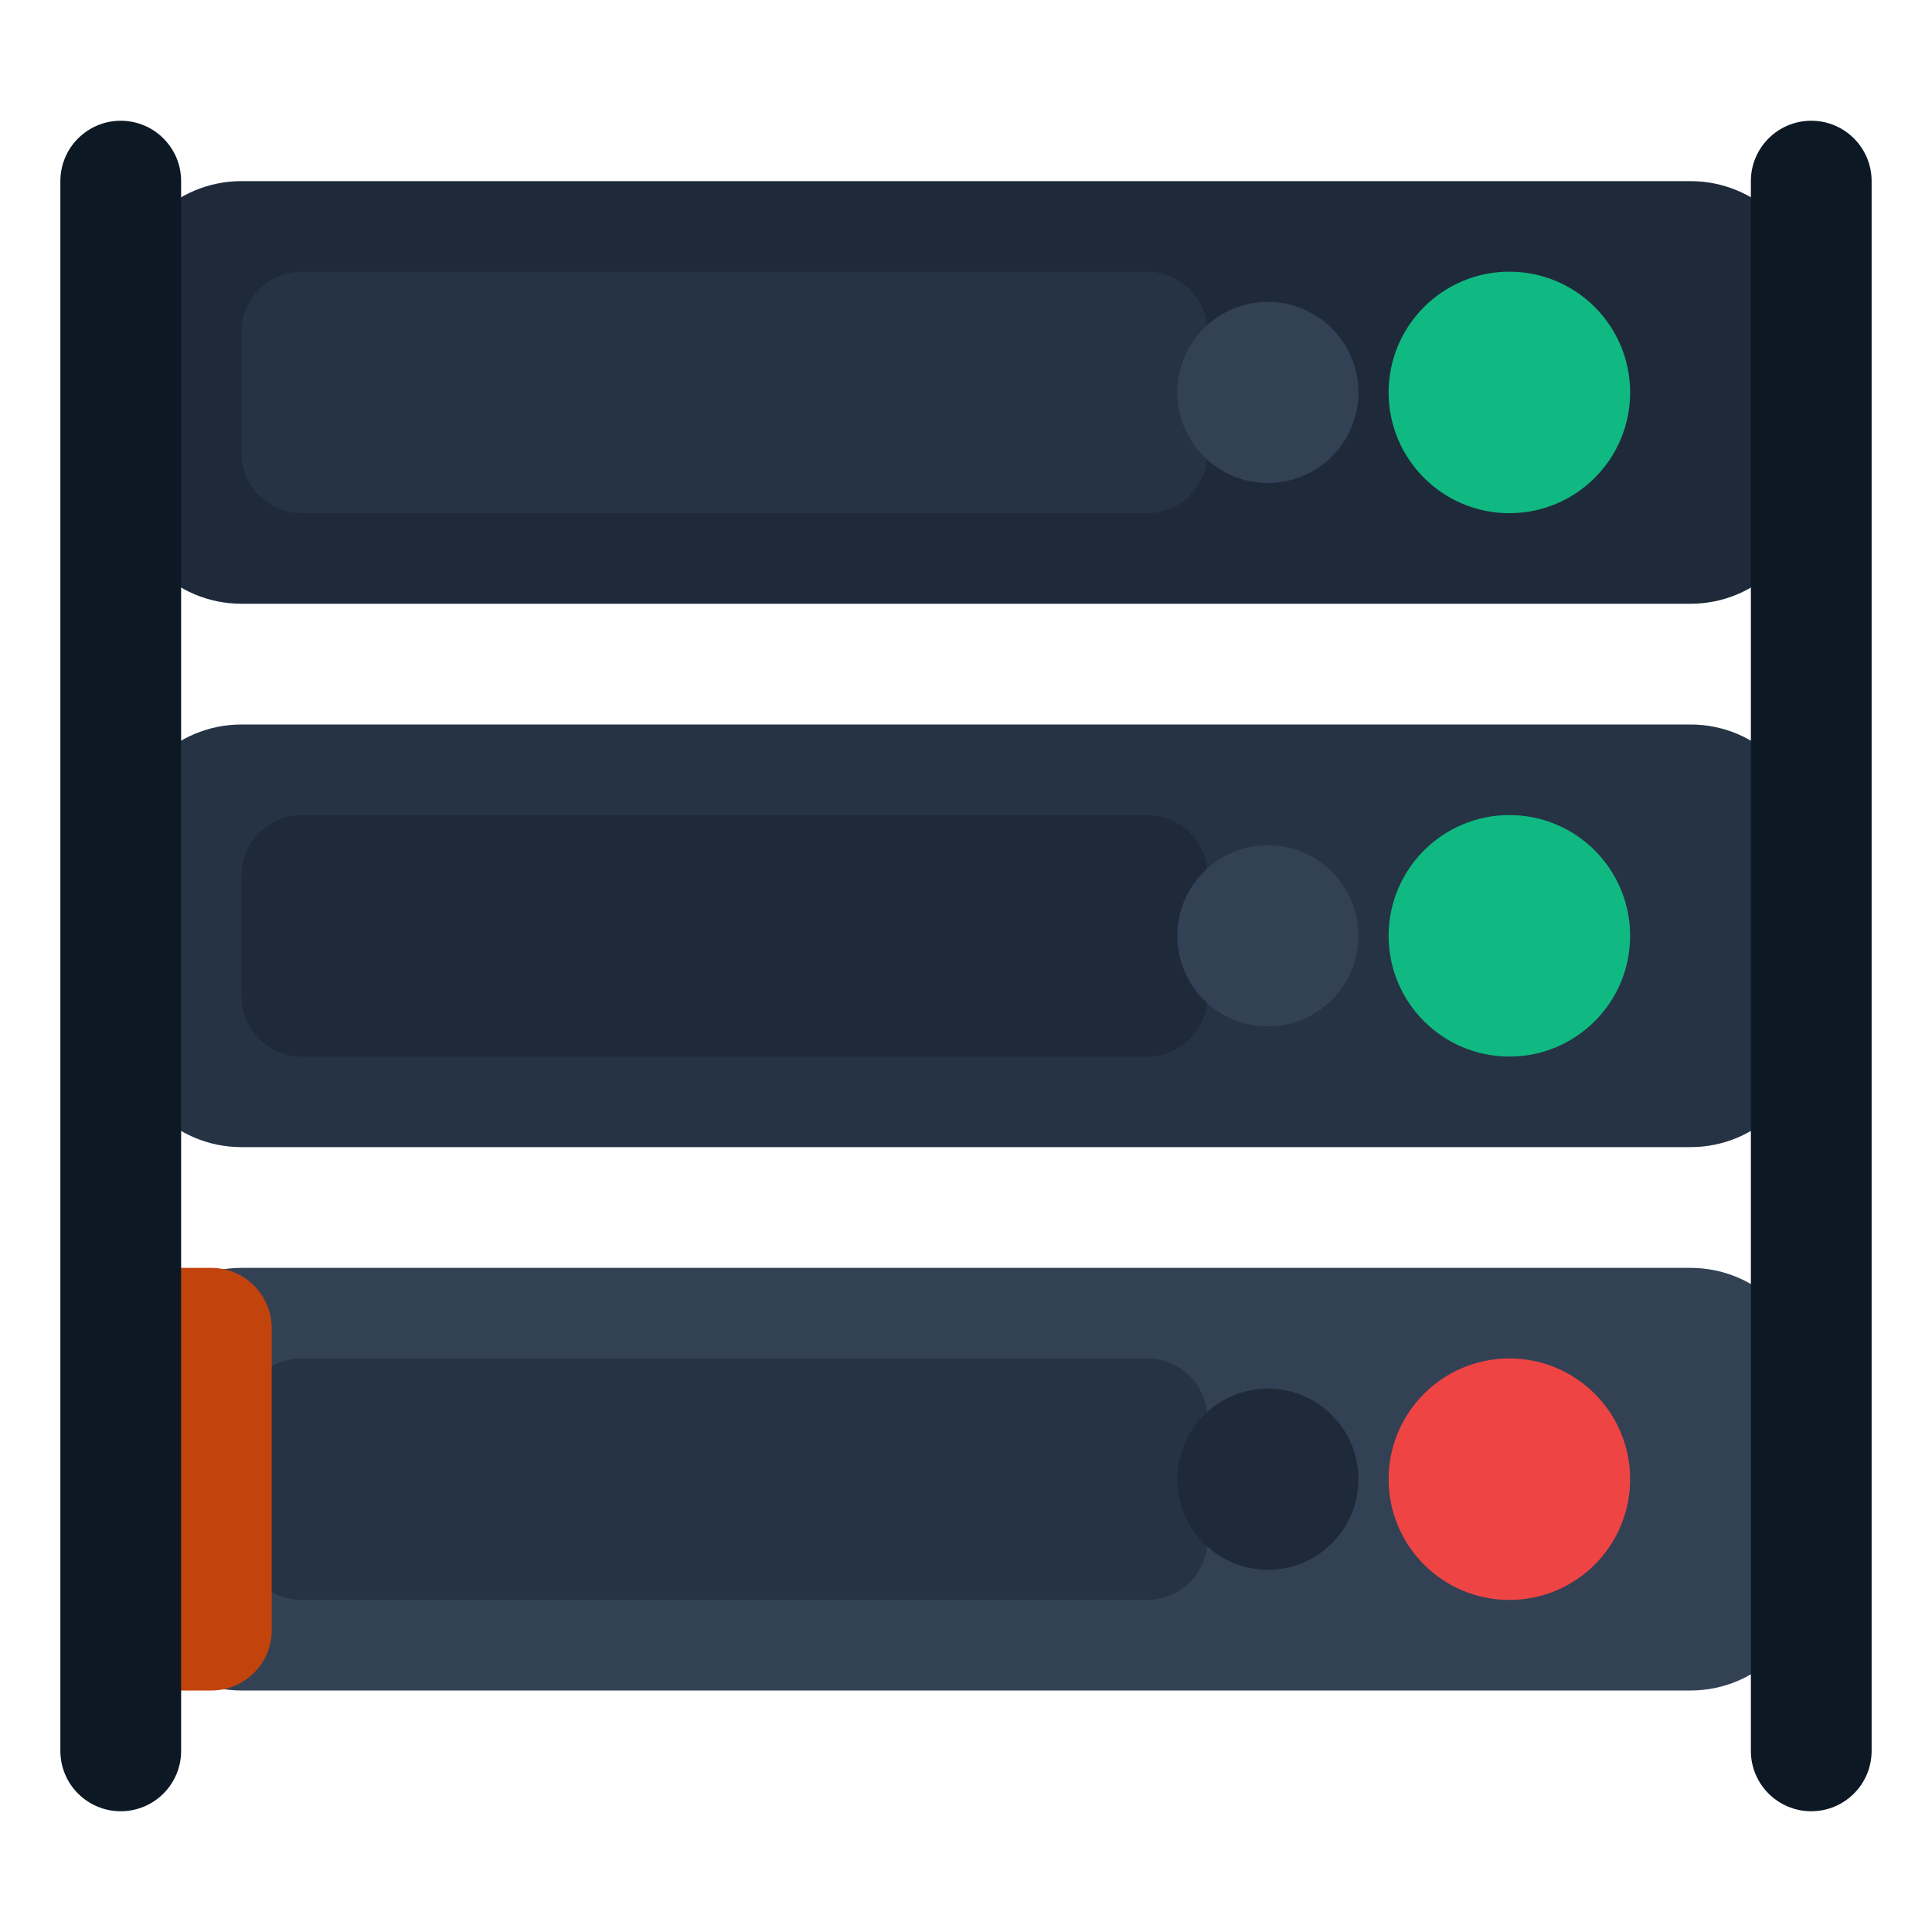
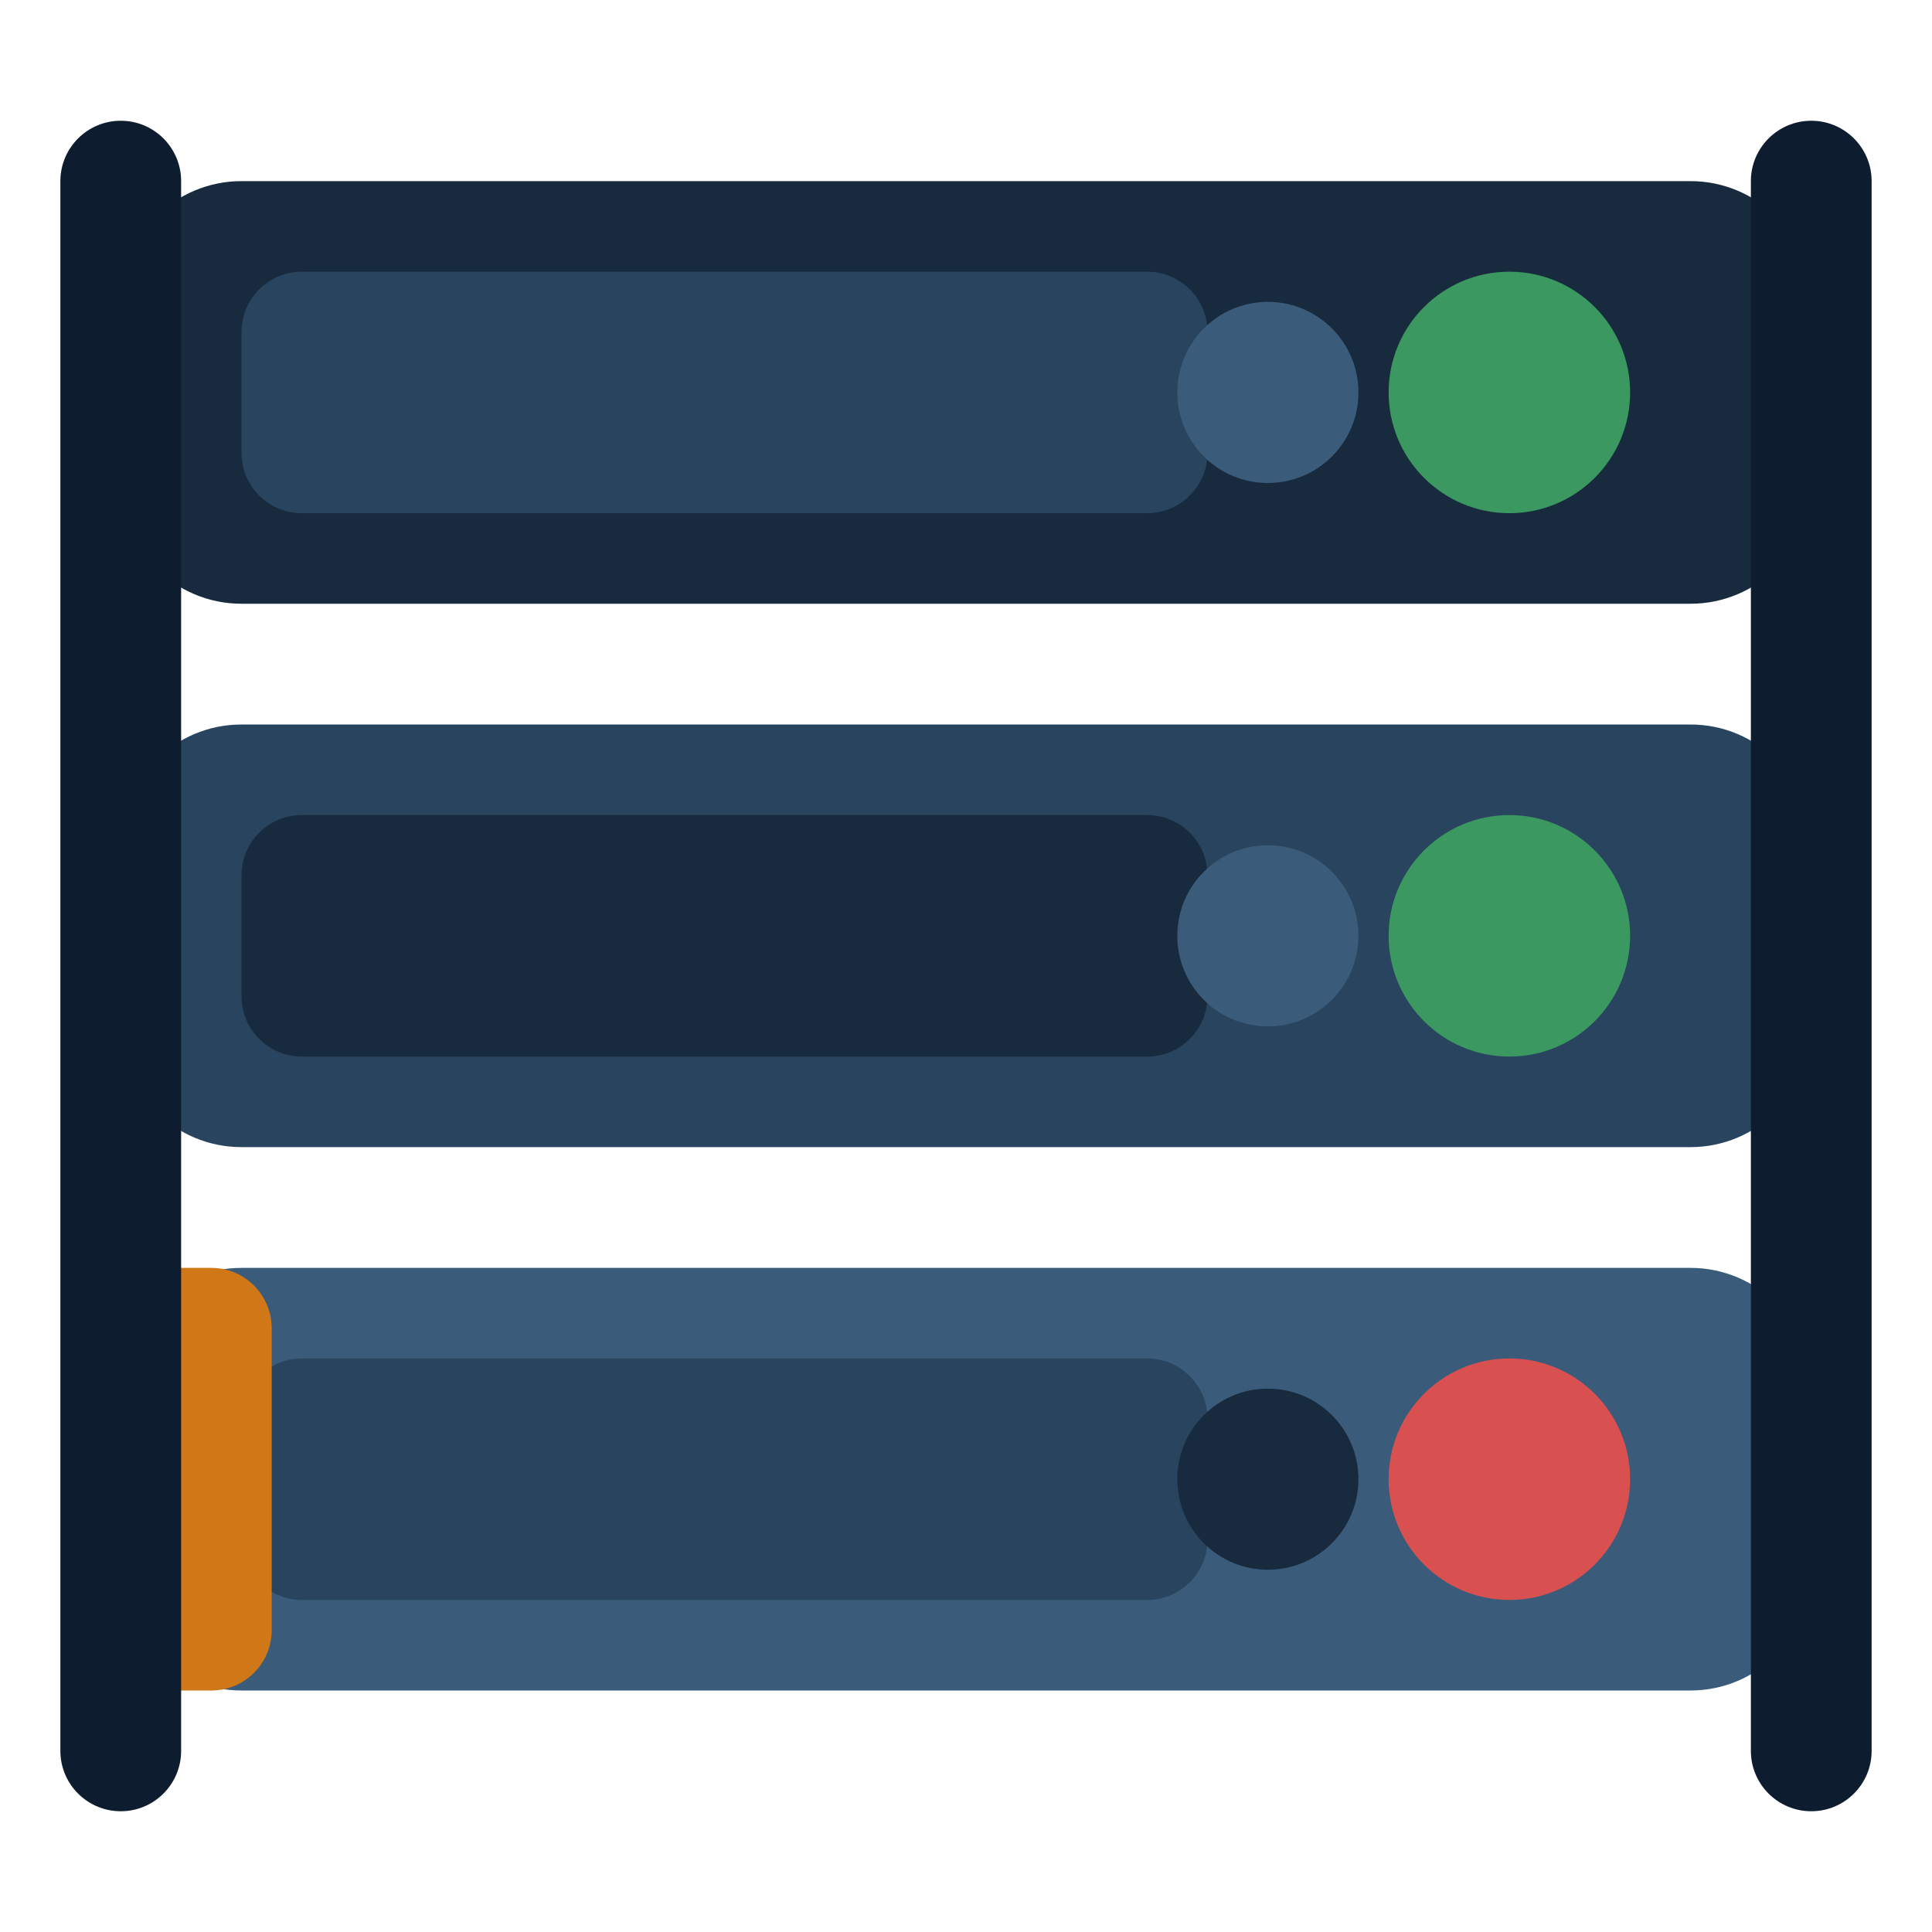
<svg xmlns="http://www.w3.org/2000/svg" viewBox="0 0 64 64">
-   <rect x="4" y="6" width="56" height="14" rx="4" fill="#1E2A3A" />
-   <rect x="8" y="9" width="32" height="8" rx="2" fill="#253344" />
-   <circle cx="50" cy="13" r="4" fill="#10B981" />
-   <circle cx="42" cy="13" r="3" fill="#334155" />
-   <rect x="4" y="24" width="56" height="14" rx="4" fill="#253344" />
-   <rect x="8" y="27" width="32" height="8" rx="2" fill="#1E2A3A" />
-   <circle cx="50" cy="31" r="4" fill="#10B981" />
-   <circle cx="42" cy="31" r="3" fill="#334155" />
-   <rect x="4" y="42" width="56" height="14" rx="4" fill="#334155" />
-   <rect x="8" y="45" width="32" height="8" rx="2" fill="#253344" />
-   <circle cx="50" cy="49" r="4" fill="#EF4444" />
-   <circle cx="42" cy="49" r="3" fill="#1E2A3A" />
-   <rect x="4" y="42" width="5" height="14" rx="2" fill="#C2440C" />
-   <rect x="2" y="4" width="4" height="56" rx="2" fill="#0D1825" />
-   <rect x="58" y="4" width="4" height="56" rx="2" fill="#0D1825" />
+   <rect x="4" y="6" width="56" height="14" rx="4" fill="#182A3E" />
+   <rect x="8" y="9" width="32" height="8" rx="2" fill="#28445E" />
+   <circle cx="50" cy="13" r="4" fill="#3A9860" />
+   <circle cx="42" cy="13" r="3" fill="#3A5C7A" />
+   <rect x="4" y="24" width="56" height="14" rx="4" fill="#28445E" />
+   <rect x="8" y="27" width="32" height="8" rx="2" fill="#182A3E" />
+   <circle cx="50" cy="31" r="4" fill="#3A9860" />
+   <circle cx="42" cy="31" r="3" fill="#3A5C7A" />
+   <rect x="4" y="42" width="56" height="14" rx="4" fill="#3A5C7A" />
+   <rect x="8" y="45" width="32" height="8" rx="2" fill="#28445E" />
+   <circle cx="50" cy="49" r="4" fill="#D85050" />
+   <circle cx="42" cy="49" r="3" fill="#182A3E" />
+   <rect x="4" y="42" width="5" height="14" rx="2" fill="#D07818" />
+   <rect x="2" y="4" width="4" height="56" rx="2" fill="#0D1C2E" />
+   <rect x="58" y="4" width="4" height="56" rx="2" fill="#0D1C2E" />
</svg>
